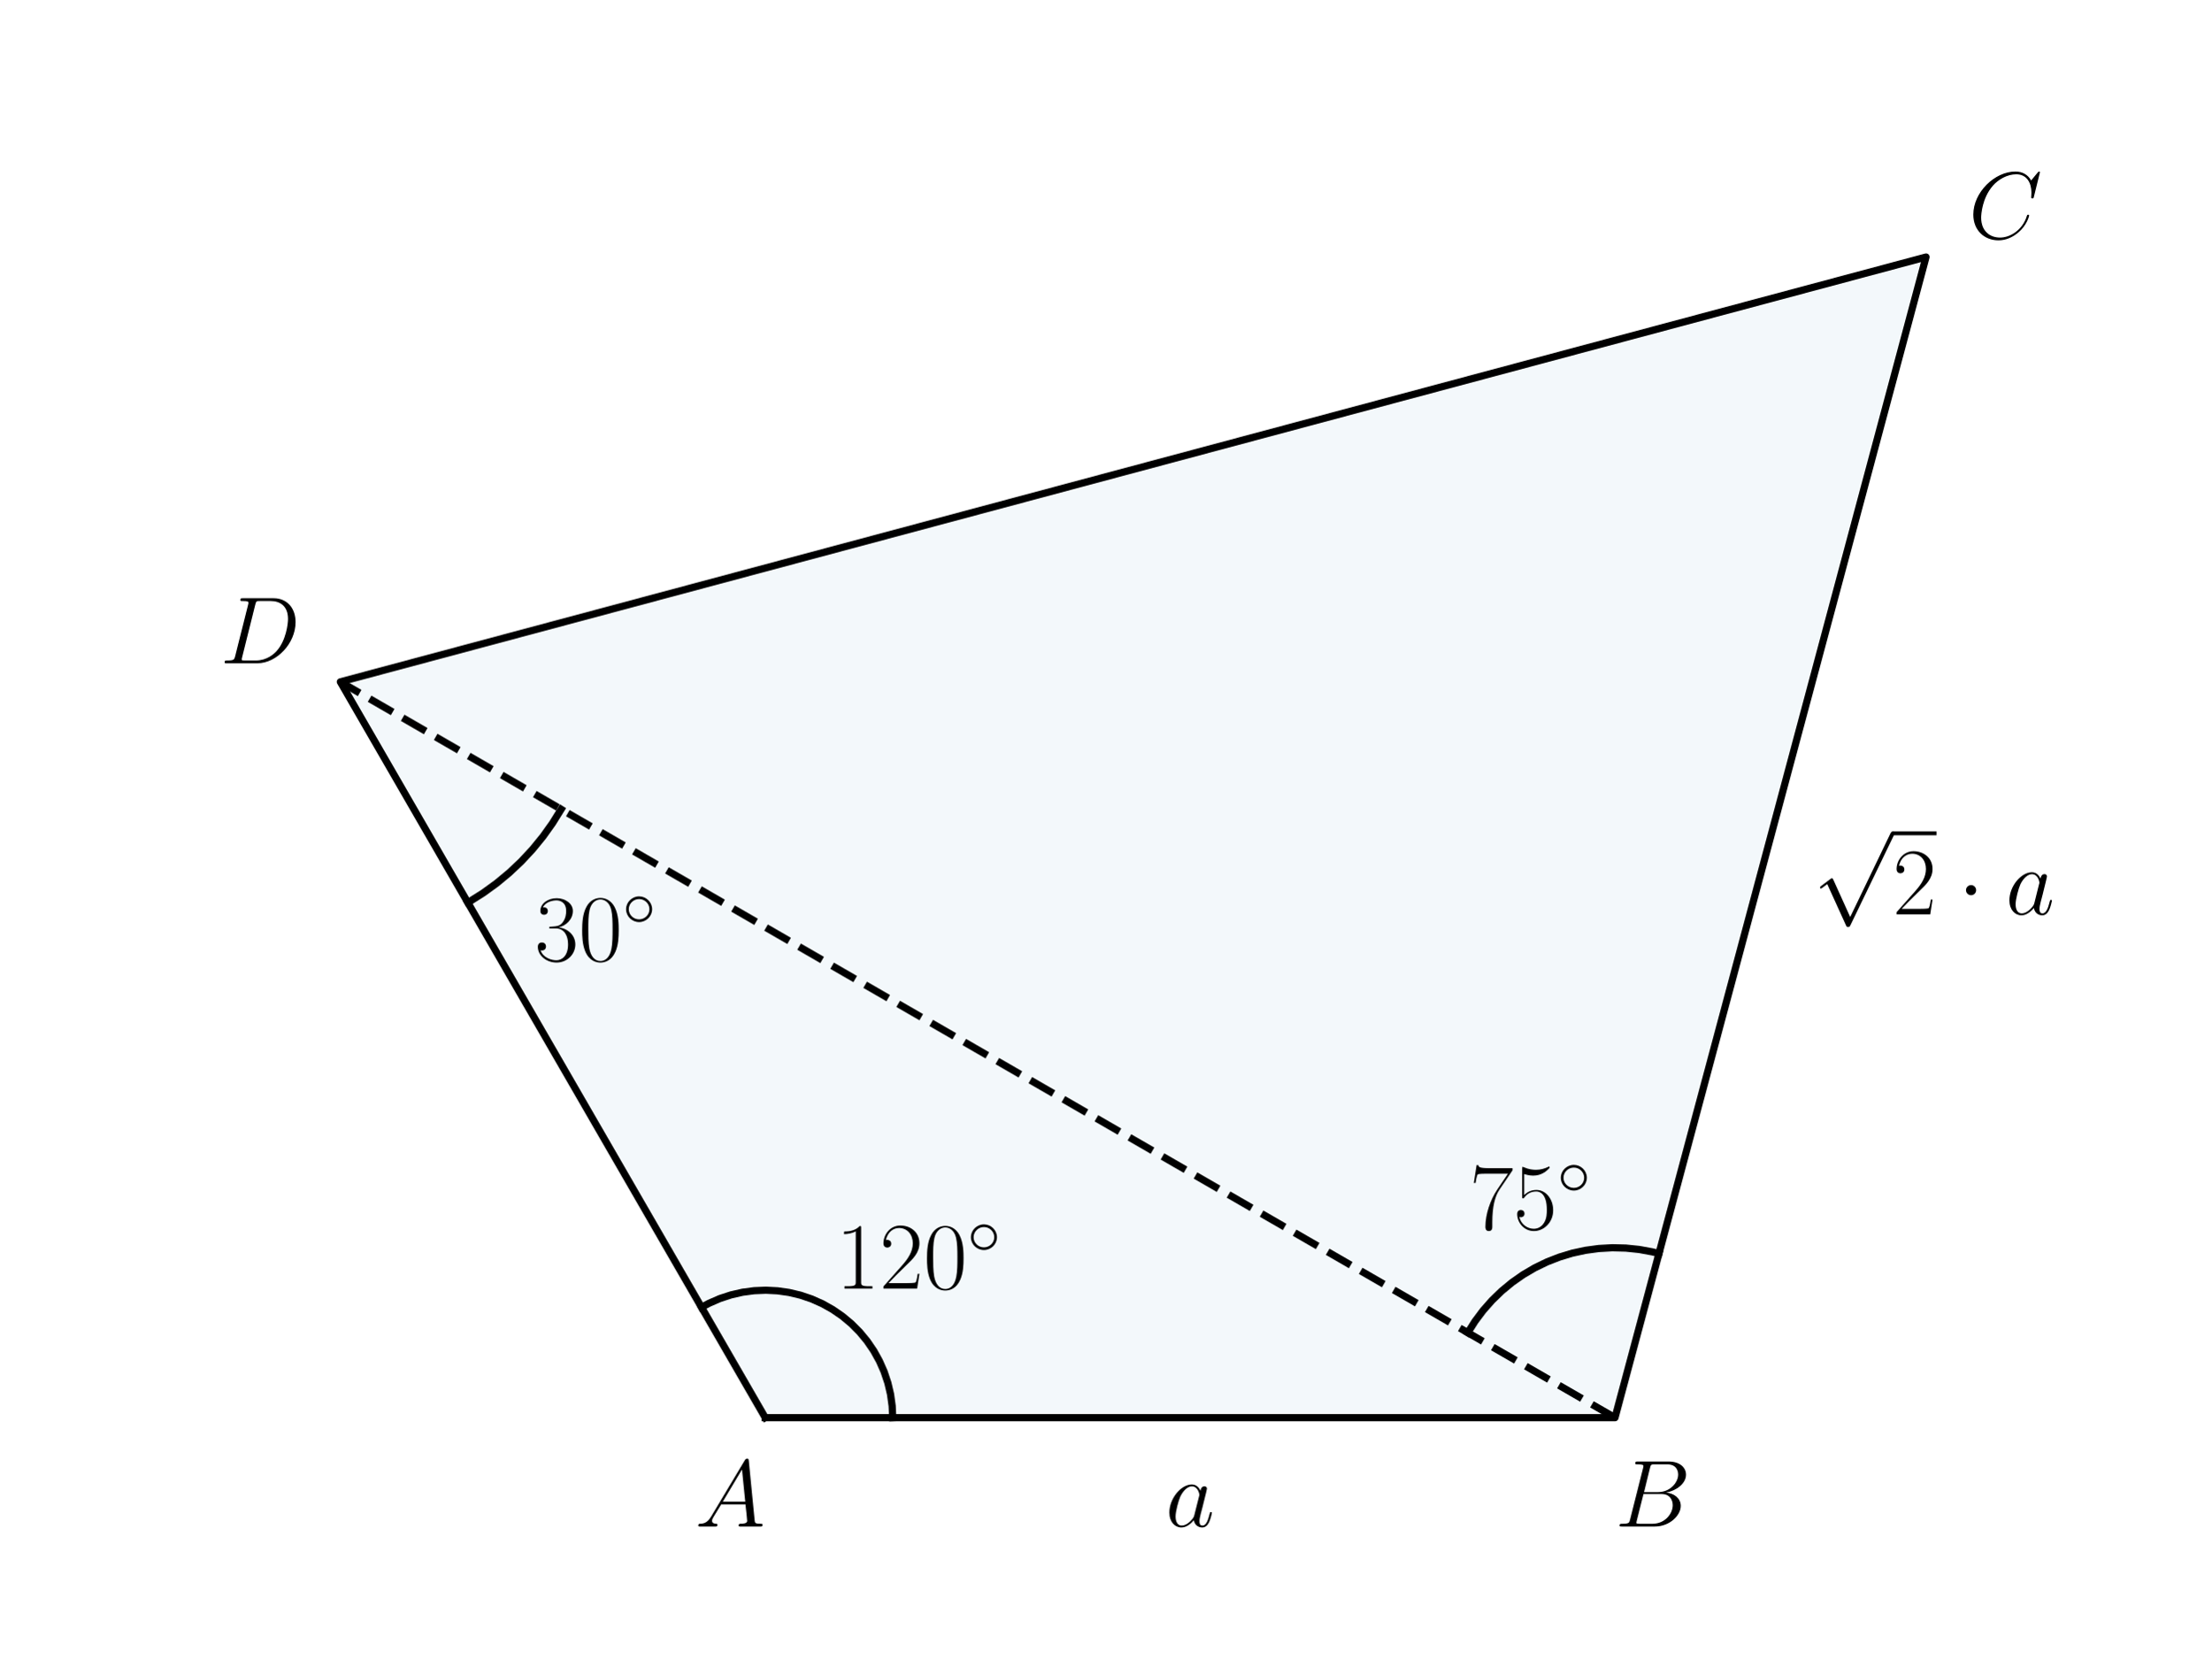
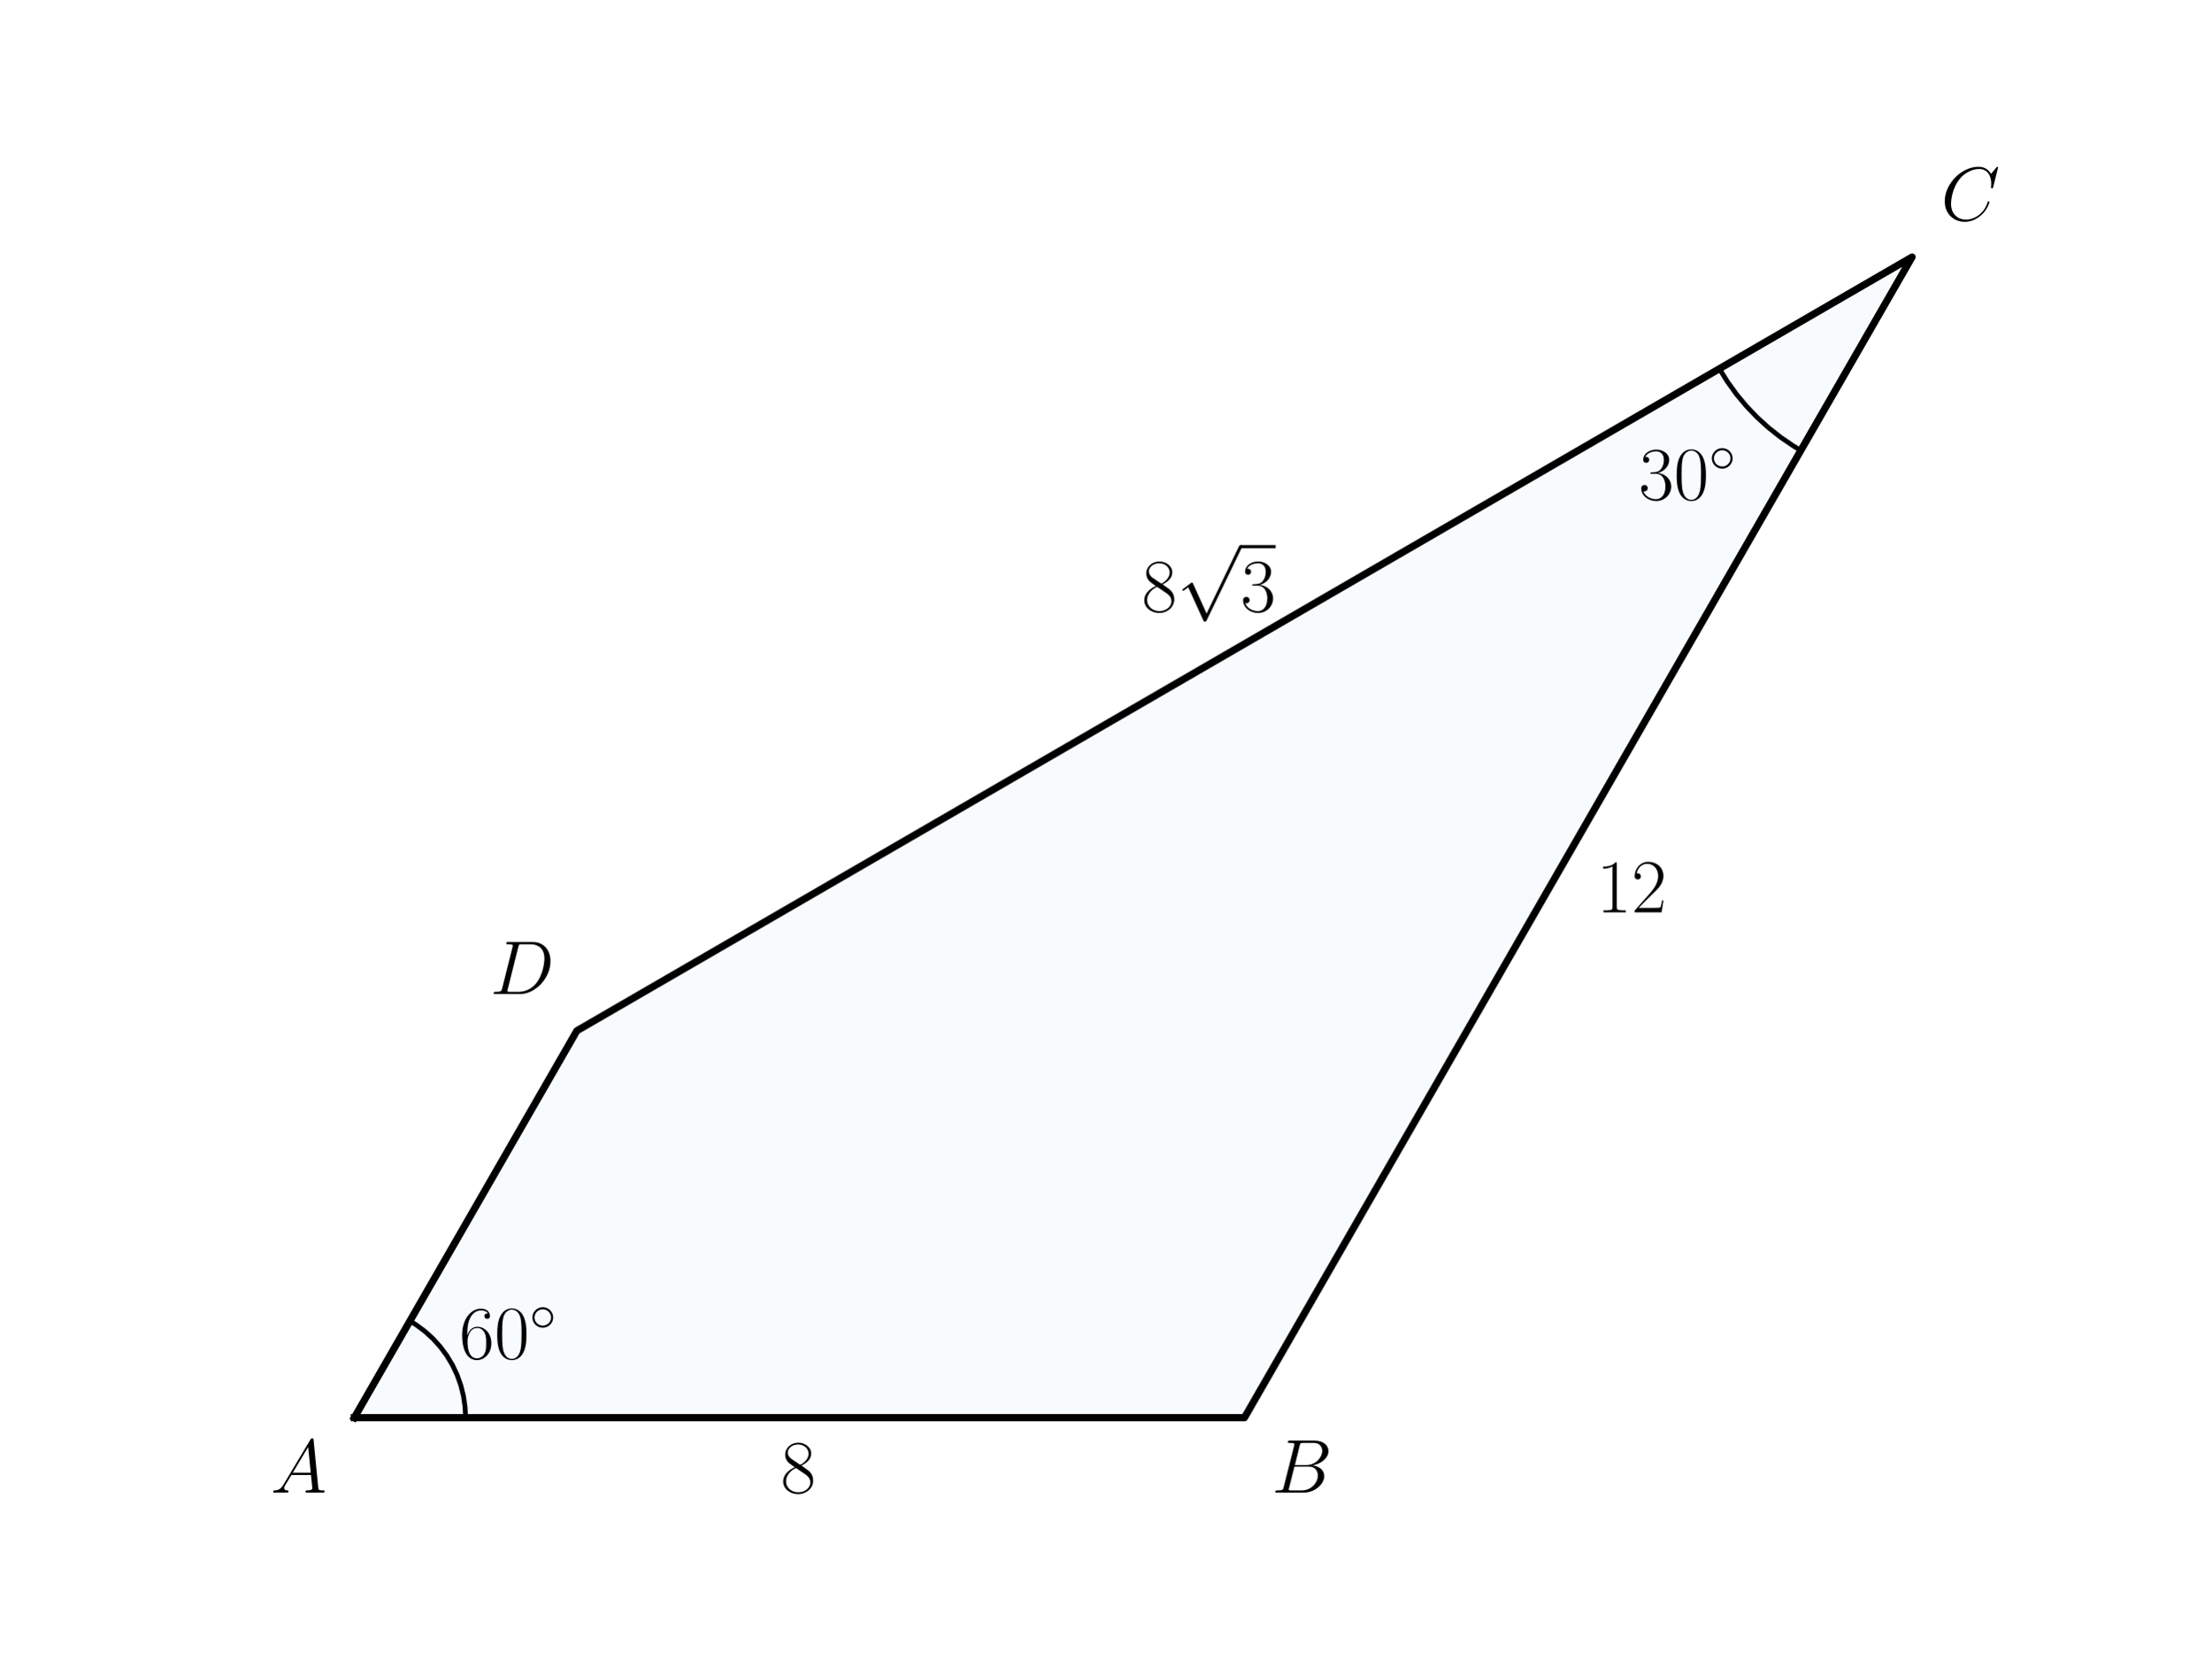
<svg xmlns="http://www.w3.org/2000/svg" xmlns:xlink="http://www.w3.org/1999/xlink" width="460.8pt" height="345.6pt" viewBox="0 0 460.8 345.6" version="1.1">
  <defs>
    <style type="text/css">*{stroke-linejoin: round; stroke-linecap: butt}</style>
  </defs>
  <g id="figure_1">
    <g id="patch_1">
      <path d="M 0 345.6  L 460.8 345.6  L 460.8 0  L 0 0  L 0 345.6  z " style="fill: none" />
    </g>
    <g id="axes_1">
      <g id="patch_2">
-         <path d="M 159.474 295.488  L 336.572 295.488  L 401.394 53.568  L 70.926 142.117  z " clip-path="url(#p7d2dee1c6d)" style="fill: #0072b2; opacity: 0.05; stroke: #0072b2; stroke-linejoin: miter" />
+         <path d="M 73.833 295.488  L 259.35 295.488  L 398.487 53.568  L 120.212 214.848  z " clip-path="url(#p23c3e688a2)" style="fill: #0072b2; opacity: 0.03; stroke: #0072b2; stroke-linejoin: miter" />
      </g>
      <g id="line2d_1">
-         <path d="M 159.474 295.488  L 336.572 295.488  L 401.394 53.568  L 70.926 142.117  L 159.474 295.488  " clip-path="url(#p7d2dee1c6d)" style="fill: none; stroke: #000000; stroke-width: 1.5; stroke-linecap: square" />
+         <path d="M 358.322 76.847  L 360.019 79.575  L 361.899 82.179  L 363.954 84.647  L 366.174 86.966  L 368.548 89.126  L 371.065 91.116  L 373.713 92.927  L 375.298 93.888  L 375.298 93.888  " clip-path="url(#p23c3e688a2)" style="fill: none; stroke: #000000; stroke-linecap: square" />
      </g>
      <g id="line2d_2">
-         <path d="M 186.039 295.488  L 185.926 293.044  L 185.589 290.621  L 185.031 288.239  L 184.256 285.919  L 183.27 283.679  L 182.083 281.54  L 180.704 279.519  L 179.145 277.634  L 177.419 275.9  L 175.541 274.332  L 173.526 272.944  L 171.393 271.747  L 169.158 270.751  L 166.841 269.965  L 164.462 269.396  L 162.04 269.048  L 159.597 268.924  L 157.152 269.025  L 154.728 269.351  L 152.343 269.898  L 150.019 270.663  L 147.776 271.638  L 146.192 272.482  L 146.192 272.482  " clip-path="url(#p7d2dee1c6d)" style="fill: none; stroke: #000000; stroke-width: 1.5; stroke-linecap: square" />
+         <path d="M 97.022 295.488  L 96.91 293.204  L 96.576 290.942  L 96.022 288.724  L 95.254 286.571  L 94.279 284.505  L 93.107 282.544  L 91.749 280.708  L 90.218 279.015  L 88.529 277.481  L 86.698 276.12  L 85.428 275.328  L 85.428 275.328  " clip-path="url(#p23c3e688a2)" style="fill: none; stroke: #000000; stroke-linecap: square" />
      </g>
      <g id="line2d_3">
-         <path d="M 305.898 277.778  L 307.398 275.403  L 309.081 273.154  L 310.938 271.046  L 312.956 269.091  L 315.122 267.302  L 317.423 265.691  L 319.845 264.267  L 322.371 263.04  L 324.988 262.017  L 327.677 261.204  L 330.422 260.607  L 333.205 260.229  L 336.01 260.073  L 338.819 260.14  L 341.613 260.429  L 344.375 260.939  L 345.739 261.275  L 345.739 261.275  " clip-path="url(#p7d2dee1c6d)" style="fill: none; stroke: #000000; stroke-width: 1.5; stroke-linecap: square" />
-       </g>
-       <g id="line2d_4">
-         <path d="M 116.937 168.682  L 115.129 171.592  L 113.138 174.379  L 110.971 177.032  L 108.638 179.54  L 106.147 181.893  L 103.511 184.08  L 100.739 186.093  L 97.843 187.923  L 97.49 188.128  L 97.49 188.128  " clip-path="url(#p7d2dee1c6d)" style="fill: none; stroke: #000000; stroke-width: 1.5; stroke-linecap: square" />
-       </g>
-       <g id="line2d_5">
-         <path d="M 336.572 295.488  L 70.926 142.117  " clip-path="url(#p7d2dee1c6d)" style="fill: none; stroke-dasharray: 5.55,2.4; stroke-dashoffset: 0; stroke: #000000; stroke-width: 1.5" />
+         <path d="M 73.833 295.488  L 259.35 295.488  L 398.487 53.568  L 120.212 214.848  L 73.833 295.488  " clip-path="url(#p23c3e688a2)" style="fill: none; stroke: #000000; stroke-width: 1.5; stroke-linecap: square" />
      </g>
      <g id="text_1">
-         <g transform="translate(174.158 268.5911) scale(0.2 -0.2)">
+         <g transform="translate(341.5145 104.1106) scale(0.16 -0.16)">
          <defs>
-             <path id="CMR17-31" d="M 1702 4058  C 1702 4192 1696 4192 1606 4192  C 1357 3916 979 3827 621 3827  C 602 3827 570 3827 563 3808  C 557 3795 557 3782 557 3648  C 755 3648 1088 3686 1344 3839  L 1344 461  C 1344 236 1331 160 781 160  L 589 160  L 589 0  C 896 0 1216 0 1523 0  C 1830 0 2150 0 2458 0  L 2458 160  L 2266 160  C 1715 160 1702 230 1702 458  L 1702 4058  z " transform="scale(0.015625)" />
-             <path id="CMR17-32" d="M 2669 989  L 2554 989  C 2490 536 2438 459 2413 420  C 2381 369 1920 369 1830 369  L 602 369  C 832 619 1280 1072 1824 1597  C 2214 1967 2669 2402 2669 3035  C 2669 3790 2067 4224 1395 4224  C 691 4224 262 3604 262 3030  C 262 2780 448 2748 525 2748  C 589 2748 781 2787 781 3010  C 781 3207 614 3264 525 3264  C 486 3264 448 3258 422 3245  C 544 3790 915 4058 1306 4058  C 1862 4058 2227 3617 2227 3035  C 2227 2479 1901 2000 1536 1584  L 262 146  L 262 0  L 2515 0  L 2669 989  z " transform="scale(0.015625)" />
+             <path id="CMR17-33" d="M 1414 2157  C 1984 2157 2234 1662 2234 1090  C 2234 320 1824 25 1453 25  C 1114 25 563 194 390 693  C 422 680 454 680 486 680  C 640 680 755 782 755 948  C 755 1133 614 1216 486 1216  C 378 1216 211 1165 211 926  C 211 335 787 -128 1466 -128  C 2176 -128 2720 430 2720 1085  C 2720 1707 2208 2157 1600 2227  C 2086 2328 2554 2756 2554 3329  C 2554 3820 2048 4179 1472 4179  C 890 4179 378 3829 378 3329  C 378 3110 544 3072 627 3072  C 762 3072 877 3155 877 3321  C 877 3486 762 3569 627 3569  C 602 3569 570 3569 544 3557  C 730 3959 1235 4032 1459 4032  C 1683 4032 2106 3925 2106 3320  C 2106 3143 2080 2828 1862 2550  C 1670 2304 1453 2304 1242 2284  C 1210 2284 1062 2269 1037 2269  C 992 2263 966 2257 966 2208  C 966 2163 973 2157 1101 2157  L 1414 2157  z " transform="scale(0.015625)" />
            <path id="CMR17-30" d="M 2688 2025  C 2688 2416 2682 3080 2413 3591  C 2176 4039 1798 4198 1466 4198  C 1158 4198 768 4058 525 3597  C 269 3118 243 2524 243 2025  C 243 1661 250 1106 448 619  C 723 -39 1216 -128 1466 -128  C 1760 -128 2208 -7 2470 600  C 2662 1042 2688 1559 2688 2025  z M 1466 -26  C 1056 -26 813 325 723 812  C 653 1188 653 1738 653 2096  C 653 2588 653 2997 736 3387  C 858 3929 1216 4096 1466 4096  C 1728 4096 2067 3923 2189 3400  C 2272 3036 2278 2607 2278 2096  C 2278 1680 2278 1169 2202 792  C 2067 95 1690 -26 1466 -26  z " transform="scale(0.015625)" />
            <path id="CMSY10-e" d="M 2842 1600  C 2842 2277 2272 2828 1600 2828  C 909 2828 352 2264 352 1600  C 352 930 909 372 1600 372  C 2272 372 2842 923 2842 1600  z M 1600 628  C 1043 628 608 1070 608 1600  C 608 2130 1050 2572 1600 2572  C 2131 2572 2586 2142 2586 1600  C 2586 1058 2131 628 1600 628  z " transform="scale(0.015625)" />
-           </defs>
-           <use xlink:href="#CMR17-31" transform="scale(0.996264)" />
-           <use xlink:href="#CMR17-32" transform="translate(45.69048 0) scale(0.996264)" />
-           <use xlink:href="#CMR17-30" transform="translate(91.38095 0) scale(0.996264)" />
-           <use xlink:href="#CMSY10-e" transform="translate(137.0714 36.15364) scale(0.697382)" />
-         </g>
-       </g>
-       <g id="text_2">
-         <g transform="translate(306.2374 256.1942) scale(0.2 -0.2)">
-           <defs>
-             <path id="CMR17-37" d="M 2886 3941  L 2886 4081  L 1382 4081  C 634 4081 621 4165 595 4288  L 480 4288  L 294 3094  L 410 3094  C 429 3215 474 3540 550 3661  C 589 3712 1062 3712 1171 3712  L 2579 3712  L 1869 2661  C 1395 1954 1069 999 1069 165  C 1069 89 1069 -128 1299 -128  C 1530 -128 1530 89 1530 171  L 1530 465  C 1530 1508 1709 2196 2003 2636  L 2886 3941  z " transform="scale(0.015625)" />
-             <path id="CMR17-35" d="M 730 3692  C 794 3666 1056 3584 1325 3584  C 1920 3584 2246 3911 2432 4100  C 2432 4157 2432 4192 2394 4192  C 2387 4192 2374 4192 2323 4163  C 2099 4058 1837 3973 1517 3973  C 1325 3973 1037 3999 723 4139  C 653 4171 640 4171 634 4171  C 602 4171 595 4164 595 4037  L 595 2203  C 595 2089 595 2057 659 2057  C 691 2057 704 2070 736 2114  C 941 2401 1222 2522 1542 2522  C 1766 2522 2246 2382 2246 1289  C 2246 1085 2246 715 2054 421  C 1894 159 1645 25 1370 25  C 947 25 518 320 403 814  C 429 807 480 795 506 795  C 589 795 749 840 749 1038  C 749 1210 627 1280 506 1280  C 358 1280 262 1190 262 1011  C 262 454 704 -128 1382 -128  C 2042 -128 2669 440 2669 1264  C 2669 2030 2170 2624 1549 2624  C 1222 2624 947 2503 730 2274  L 730 3692  z " transform="scale(0.015625)" />
-           </defs>
-           <use xlink:href="#CMR17-37" transform="scale(0.996264)" />
-           <use xlink:href="#CMR17-35" transform="translate(45.69048 0) scale(0.996264)" />
-           <use xlink:href="#CMSY10-e" transform="translate(91.38095 36.15364) scale(0.697382)" />
-         </g>
-       </g>
-       <g id="text_3">
-         <g transform="translate(111.4299 200.2269) scale(0.2 -0.2)">
-           <defs>
-             <path id="CMR17-33" d="M 1414 2157  C 1984 2157 2234 1662 2234 1090  C 2234 320 1824 25 1453 25  C 1114 25 563 194 390 693  C 422 680 454 680 486 680  C 640 680 755 782 755 948  C 755 1133 614 1216 486 1216  C 378 1216 211 1165 211 926  C 211 335 787 -128 1466 -128  C 2176 -128 2720 430 2720 1085  C 2720 1707 2208 2157 1600 2227  C 2086 2328 2554 2756 2554 3329  C 2554 3820 2048 4179 1472 4179  C 890 4179 378 3829 378 3329  C 378 3110 544 3072 627 3072  C 762 3072 877 3155 877 3321  C 877 3486 762 3569 627 3569  C 602 3569 570 3569 544 3557  C 730 3959 1235 4032 1459 4032  C 1683 4032 2106 3925 2106 3320  C 2106 3143 2080 2828 1862 2550  C 1670 2304 1453 2304 1242 2284  C 1210 2284 1062 2269 1037 2269  C 992 2263 966 2257 966 2208  C 966 2163 973 2157 1101 2157  L 1414 2157  z " transform="scale(0.015625)" />
          </defs>
          <use xlink:href="#CMR17-33" transform="scale(0.996264)" />
          <use xlink:href="#CMR17-30" transform="translate(45.69048 0) scale(0.996264)" />
          <use xlink:href="#CMSY10-e" transform="translate(91.38095 36.15364) scale(0.697382)" />
        </g>
      </g>
+       <g id="text_2">
+         <g transform="translate(95.70466 283.1779) scale(0.16 -0.16)">
+           <defs>
+             <path id="CMR17-36" d="M 678 2176  C 678 3690 1395 4032 1811 4032  C 1946 4032 2272 4009 2400 3776  C 2298 3776 2106 3776 2106 3553  C 2106 3381 2246 3323 2336 3323  C 2394 3323 2566 3348 2566 3560  C 2566 3954 2246 4179 1805 4179  C 1043 4179 243 3390 243 1984  C 243 253 966 -128 1478 -128  C 2099 -128 2688 427 2688 1283  C 2688 2081 2170 2662 1517 2662  C 1126 2662 838 2407 678 1960  L 678 2176  z M 1478 25  C 691 25 691 1200 691 1436  C 691 1896 909 2560 1504 2560  C 1613 2560 1926 2560 2138 2120  C 2253 1870 2253 1609 2253 1289  C 2253 944 2253 690 2118 434  C 1978 171 1773 25 1478 25  z " transform="scale(0.015625)" />
+           </defs>
+           <use xlink:href="#CMR17-36" transform="scale(0.996264)" />
+           <use xlink:href="#CMR17-30" transform="translate(45.69048 0) scale(0.996264)" />
+           <use xlink:href="#CMSY10-e" transform="translate(91.38095 36.15364) scale(0.697382)" />
+         </g>
+       </g>
+       <g id="text_3">
+         <g transform="translate(237.947 127.4393) scale(0.16 -0.16)">
+           <defs>
+             <path id="CMR17-38" d="M 1741 2264  C 2144 2467 2554 2773 2554 3263  C 2554 3841 1990 4179 1472 4179  C 890 4179 378 3759 378 3180  C 378 3021 416 2747 666 2505  C 730 2442 998 2251 1171 2130  C 883 1983 211 1634 211 934  C 211 279 838 -128 1459 -128  C 2144 -128 2720 362 2720 1010  C 2720 1590 2330 1857 2074 2029  L 1741 2264  z M 902 2822  C 851 2854 595 3051 595 3351  C 595 3739 998 4032 1459 4032  C 1965 4032 2336 3676 2336 3262  C 2336 2669 1670 2331 1638 2331  C 1632 2331 1626 2331 1574 2370  L 902 2822  z M 2080 1519  C 2176 1449 2483 1240 2483 851  C 2483 381 2010 25 1472 25  C 890 25 448 438 448 940  C 448 1443 838 1862 1280 2060  L 2080 1519  z " transform="scale(0.015625)" />
+             <path id="CMSY10-70" d="M 2490 -5472  L 1363 -2982  C 1318 -2880 1286 -2880 1267 -2880  C 1261 -2880 1229 -2880 1158 -2931  L 550 -3392  C 467 -3456 467 -3475 467 -3494  C 467 -3526 486 -3565 531 -3565  C 570 -3565 678 -3475 749 -3424  C 787 -3393 883 -3323 954 -3271  L 2214 -6042  C 2259 -6144 2291 -6144 2349 -6144  C 2445 -6144 2464 -6106 2509 -6016  L 5414 0  C 5459 90 5459 115 5459 128  C 5459 192 5408 256 5331 256  C 5280 256 5235 224 5184 122  L 2490 -5472  z " transform="scale(0.015625)" />
+           </defs>
+           <use xlink:href="#CMR17-38" transform="scale(0.996264)" />
+           <use xlink:href="#CMSY10-70" transform="translate(45.69048 82.42146) scale(0.996264)" />
+           <use xlink:href="#CMR17-33" transform="translate(128.7127 0) scale(0.996264)" />
+           <path d="M 128.713 82.421  L 174.403 82.421  L 174.403 86.406  L 128.713 86.406  L 128.713 82.421  z " />
+         </g>
+       </g>
      <g id="text_4">
-         <g transform="translate(242.9025 318.1799) scale(0.2 -0.2)">
+         <g transform="translate(332.7093 190.1524) scale(0.16 -0.16)">
          <defs>
-             <path id="CMMI12-61" d="M 1926 760  C 1894 651 1894 639 1805 517  C 1664 338 1382 64 1082 64  C 819 64 672 300 672 677  C 672 1028 870 1743 992 2012  C 1210 2459 1510 2689 1760 2689  C 2182 2689 2266 2165 2266 2114  C 2266 2108 2246 2024 2240 2012  L 1926 760  z M 2336 2395  C 2266 2561 2093 2816 1760 2816  C 1037 2816 256 1884 256 939  C 256 307 627 -64 1062 -64  C 1414 -64 1715 211 1894 422  C 1958 45 2259 -64 2451 -64  C 2643 -64 2797 51 2912 281  C 3014 498 3104 888 3104 913  C 3104 945 3078 971 3040 971  C 2982 971 2976 939 2950 843  C 2854 466 2733 64 2470 64  C 2285 64 2272 230 2272 358  C 2272 505 2291 575 2349 824  C 2394 984 2426 1124 2477 1309  C 2714 2267 2771 2497 2771 2535  C 2771 2625 2701 2695 2605 2695  C 2400 2695 2349 2472 2336 2395  z " transform="scale(0.015625)" />
+             <path id="CMR17-31" d="M 1702 4058  C 1702 4192 1696 4192 1606 4192  C 1357 3916 979 3827 621 3827  C 602 3827 570 3827 563 3808  C 557 3795 557 3782 557 3648  C 755 3648 1088 3686 1344 3839  L 1344 461  C 1344 236 1331 160 781 160  L 589 160  L 589 0  C 896 0 1216 0 1523 0  C 1830 0 2150 0 2458 0  L 2458 160  L 2266 160  C 1715 160 1702 230 1702 458  L 1702 4058  z " transform="scale(0.015625)" />
+             <path id="CMR17-32" d="M 2669 989  L 2554 989  C 2490 536 2438 459 2413 420  C 2381 369 1920 369 1830 369  L 602 369  C 832 619 1280 1072 1824 1597  C 2214 1967 2669 2402 2669 3035  C 2669 3790 2067 4224 1395 4224  C 691 4224 262 3604 262 3030  C 262 2780 448 2748 525 2748  C 589 2748 781 2787 781 3010  C 781 3207 614 3264 525 3264  C 486 3264 448 3258 422 3245  C 544 3790 915 4058 1306 4058  C 1862 4058 2227 3617 2227 3035  C 2227 2479 1901 2000 1536 1584  L 262 146  L 262 0  L 2515 0  L 2669 989  z " transform="scale(0.015625)" />
          </defs>
-           <use xlink:href="#CMMI12-61" transform="scale(0.996264)" />
+           <use xlink:href="#CMR17-31" transform="scale(0.996264)" />
+           <use xlink:href="#CMR17-32" transform="translate(45.69048 0) scale(0.996264)" />
        </g>
      </g>
      <g id="text_5">
-         <g transform="translate(377.8382 190.5776) scale(0.2 -0.2)">
-           <defs>
-             <path id="CMSY10-70" d="M 2490 -5472  L 1363 -2982  C 1318 -2880 1286 -2880 1267 -2880  C 1261 -2880 1229 -2880 1158 -2931  L 550 -3392  C 467 -3456 467 -3475 467 -3494  C 467 -3526 486 -3565 531 -3565  C 570 -3565 678 -3475 749 -3424  C 787 -3393 883 -3323 954 -3271  L 2214 -6042  C 2259 -6144 2291 -6144 2349 -6144  C 2445 -6144 2464 -6106 2509 -6016  L 5414 0  C 5459 90 5459 115 5459 128  C 5459 192 5408 256 5331 256  C 5280 256 5235 224 5184 122  L 2490 -5472  z " transform="scale(0.015625)" />
-             <path id="CMSY10-1" d="M 1229 1619  C 1229 1805 1075 1958 890 1958  C 704 1958 550 1805 550 1619  C 550 1433 704 1280 890 1280  C 1075 1280 1229 1433 1229 1619  z " transform="scale(0.015625)" />
-           </defs>
-           <use xlink:href="#CMSY10-70" transform="translate(0 82.42146) scale(0.996264)" />
-           <use xlink:href="#CMR17-32" transform="translate(83.02225 0) scale(0.996264)" />
-           <use xlink:href="#CMSY10-1" transform="translate(150.8519 0) scale(0.996264)" />
-           <use xlink:href="#CMMI12-61" transform="translate(200.6652 0) scale(0.996264)" />
-           <path d="M 83.022 82.421  L 128.713 82.421  L 128.713 86.406  L 83.022 86.406  L 83.022 82.421  z " />
-         </g>
-       </g>
-       <g id="text_6">
-         <g transform="translate(144.8489 318.1799) scale(0.2 -0.2)">
+         <g transform="translate(56.38769 311.1124) scale(0.16 -0.16)">
          <defs>
            <path id="CMMI12-41" d="M 1088 691  C 864 314 646 186 339 186  C 269 180 218 180 218 58  C 218 24 250 0 294 0  C 410 0 698 0 813 0  C 998 0 1203 0 1382 0  C 1421 0 1498 0 1498 122  C 1498 180 1446 186 1408 186  C 1261 186 1139 236 1139 388  C 1139 476 1178 546 1261 685  L 1747 1479  L 3379 1479  C 3386 1423 3386 1373 3392 1316  C 3411 1152 3488 495 3488 376  C 3488 186 3162 186 3059 186  C 2989 186 2918 186 2918 70  C 2918 0 2976 0 3014 0  C 3123 0 3251 0 3360 0  L 3725 0  C 4115 0 4397 0 4403 0  C 4448 0 4518 0 4518 122  C 4518 186 4461 186 4365 186  C 4013 186 4006 244 3987 434  L 3597 4404  C 3584 4531 3558 4544 3488 4544  C 3424 4544 3386 4531 3328 4435  L 1088 691  z M 1856 1664  L 3142 3819  L 3360 1664  L 1856 1664  z " transform="scale(0.015625)" />
          </defs>
          <use xlink:href="#CMMI12-41" transform="scale(0.996264)" />
        </g>
      </g>
-       <g id="text_7">
-         <g transform="translate(336.5722 318.1799) scale(0.2 -0.2)">
+       <g id="text_6">
+         <g transform="translate(265.0158 311.1124) scale(0.16 -0.16)">
          <defs>
            <path id="CMMI12-42" d="M 2342 3921  C 2400 4160 2426 4160 2675 4160  L 3507 4160  C 4230 4160 4230 3544 4230 3485  C 4230 2966 3712 2304 2867 2304  L 1946 2304  L 2342 3921  z M 3424 2275  C 4122 2402 4755 2886 4755 3473  C 4755 3970 4314 4352 3590 4352  L 1536 4352  C 1414 4352 1357 4352 1357 4226  C 1357 4160 1414 4160 1510 4160  C 1901 4160 1901 4112 1901 4044  C 1901 4032 1901 3993 1875 3897  L 1011 472  C 954 249 941 185 493 185  C 371 185 307 185 307 70  C 307 0 346 0 474 0  L 2669 0  C 3648 0 4403 739 4403 1383  C 4403 1906 3942 2224 3424 2275  z M 2515 185  L 1651 185  C 1562 185 1549 185 1510 192  C 1440 198 1434 211 1434 261  C 1434 305 1446 343 1459 399  L 1907 2176  L 3110 2176  C 3866 2176 3866 1483 3866 1433  C 3866 828 3309 185 2515 185  z " transform="scale(0.015625)" />
          </defs>
          <use xlink:href="#CMMI12-42" transform="scale(0.996264)" />
        </g>
      </g>
-       <g id="text_8">
-         <g transform="translate(410.2493 49.69237) scale(0.2 -0.2)">
+       <g id="text_7">
+         <g transform="translate(404.4987 45.91367) scale(0.16 -0.16)">
          <defs>
            <path id="CMMI12-43" d="M 4781 4423  C 4781 4480 4736 4480 4723 4480  C 4710 4480 4685 4480 4634 4416  L 4192 3882  C 3968 4264 3616 4480 3136 4480  C 1754 4480 320 3088 320 1595  C 320 533 1069 -128 2003 -128  C 2515 -128 2963 88 3334 400  C 3891 863 4058 1481 4058 1531  C 4058 1588 4006 1588 3987 1588  C 3930 1588 3923 1550 3910 1524  C 3616 534 2752 57 2112 57  C 1434 57 845 489 845 1391  C 845 1595 909 2700 1632 3532  C 1984 3939 2586 4295 3194 4295  C 3898 4295 4211 3717 4211 3068  C 4211 2903 4192 2764 4192 2738  C 4192 2681 4256 2681 4275 2681  C 4346 2681 4352 2687 4378 2801  L 4781 4423  z " transform="scale(0.015625)" />
          </defs>
          <use xlink:href="#CMMI12-43" transform="scale(0.996264)" />
        </g>
      </g>
-       <g id="text_9">
-         <g transform="translate(45.87184 138.2412) scale(0.2 -0.2)">
+       <g id="text_8">
+         <g transform="translate(102.1376 207.1937) scale(0.16 -0.16)">
          <defs>
            <path id="CMMI12-44" d="M 1005 472  C 947 249 934 185 486 185  C 365 185 301 185 301 70  C 301 0 339 0 467 0  L 2496 0  C 3789 0 5050 1332 5050 2753  C 5050 3671 4499 4352 3584 4352  L 1530 4352  C 1408 4352 1350 4352 1350 4231  C 1350 4167 1408 4167 1504 4167  C 1894 4167 1894 4116 1894 4046  C 1894 4034 1894 3995 1869 3899  L 1005 472  z M 2355 3931  C 2413 4167 2438 4167 2688 4167  L 3392 4167  C 3994 4167 4544 3842 4544 2963  C 4544 2644 4416 1536 3795 835  C 3616 625 3130 185 2394 185  L 1664 185  C 1574 185 1562 185 1523 192  C 1453 198 1446 211 1446 262  C 1446 307 1459 345 1472 402  L 2355 3931  z " transform="scale(0.015625)" />
          </defs>
          <use xlink:href="#CMMI12-44" transform="scale(0.996264)" />
        </g>
      </g>
+       <g id="text_9">
+         <g transform="translate(162.6892 311.1124) scale(0.16 -0.16)">
+           <use xlink:href="#CMR17-38" transform="scale(0.996264)" />
+         </g>
+       </g>
    </g>
  </g>
  <defs>
-     <clipPath id="p7d2dee1c6d">
+     <clipPath id="p23c3e688a2">
      <rect x="57.6" y="41.472" width="357.12" height="266.112" />
    </clipPath>
  </defs>
</svg>
